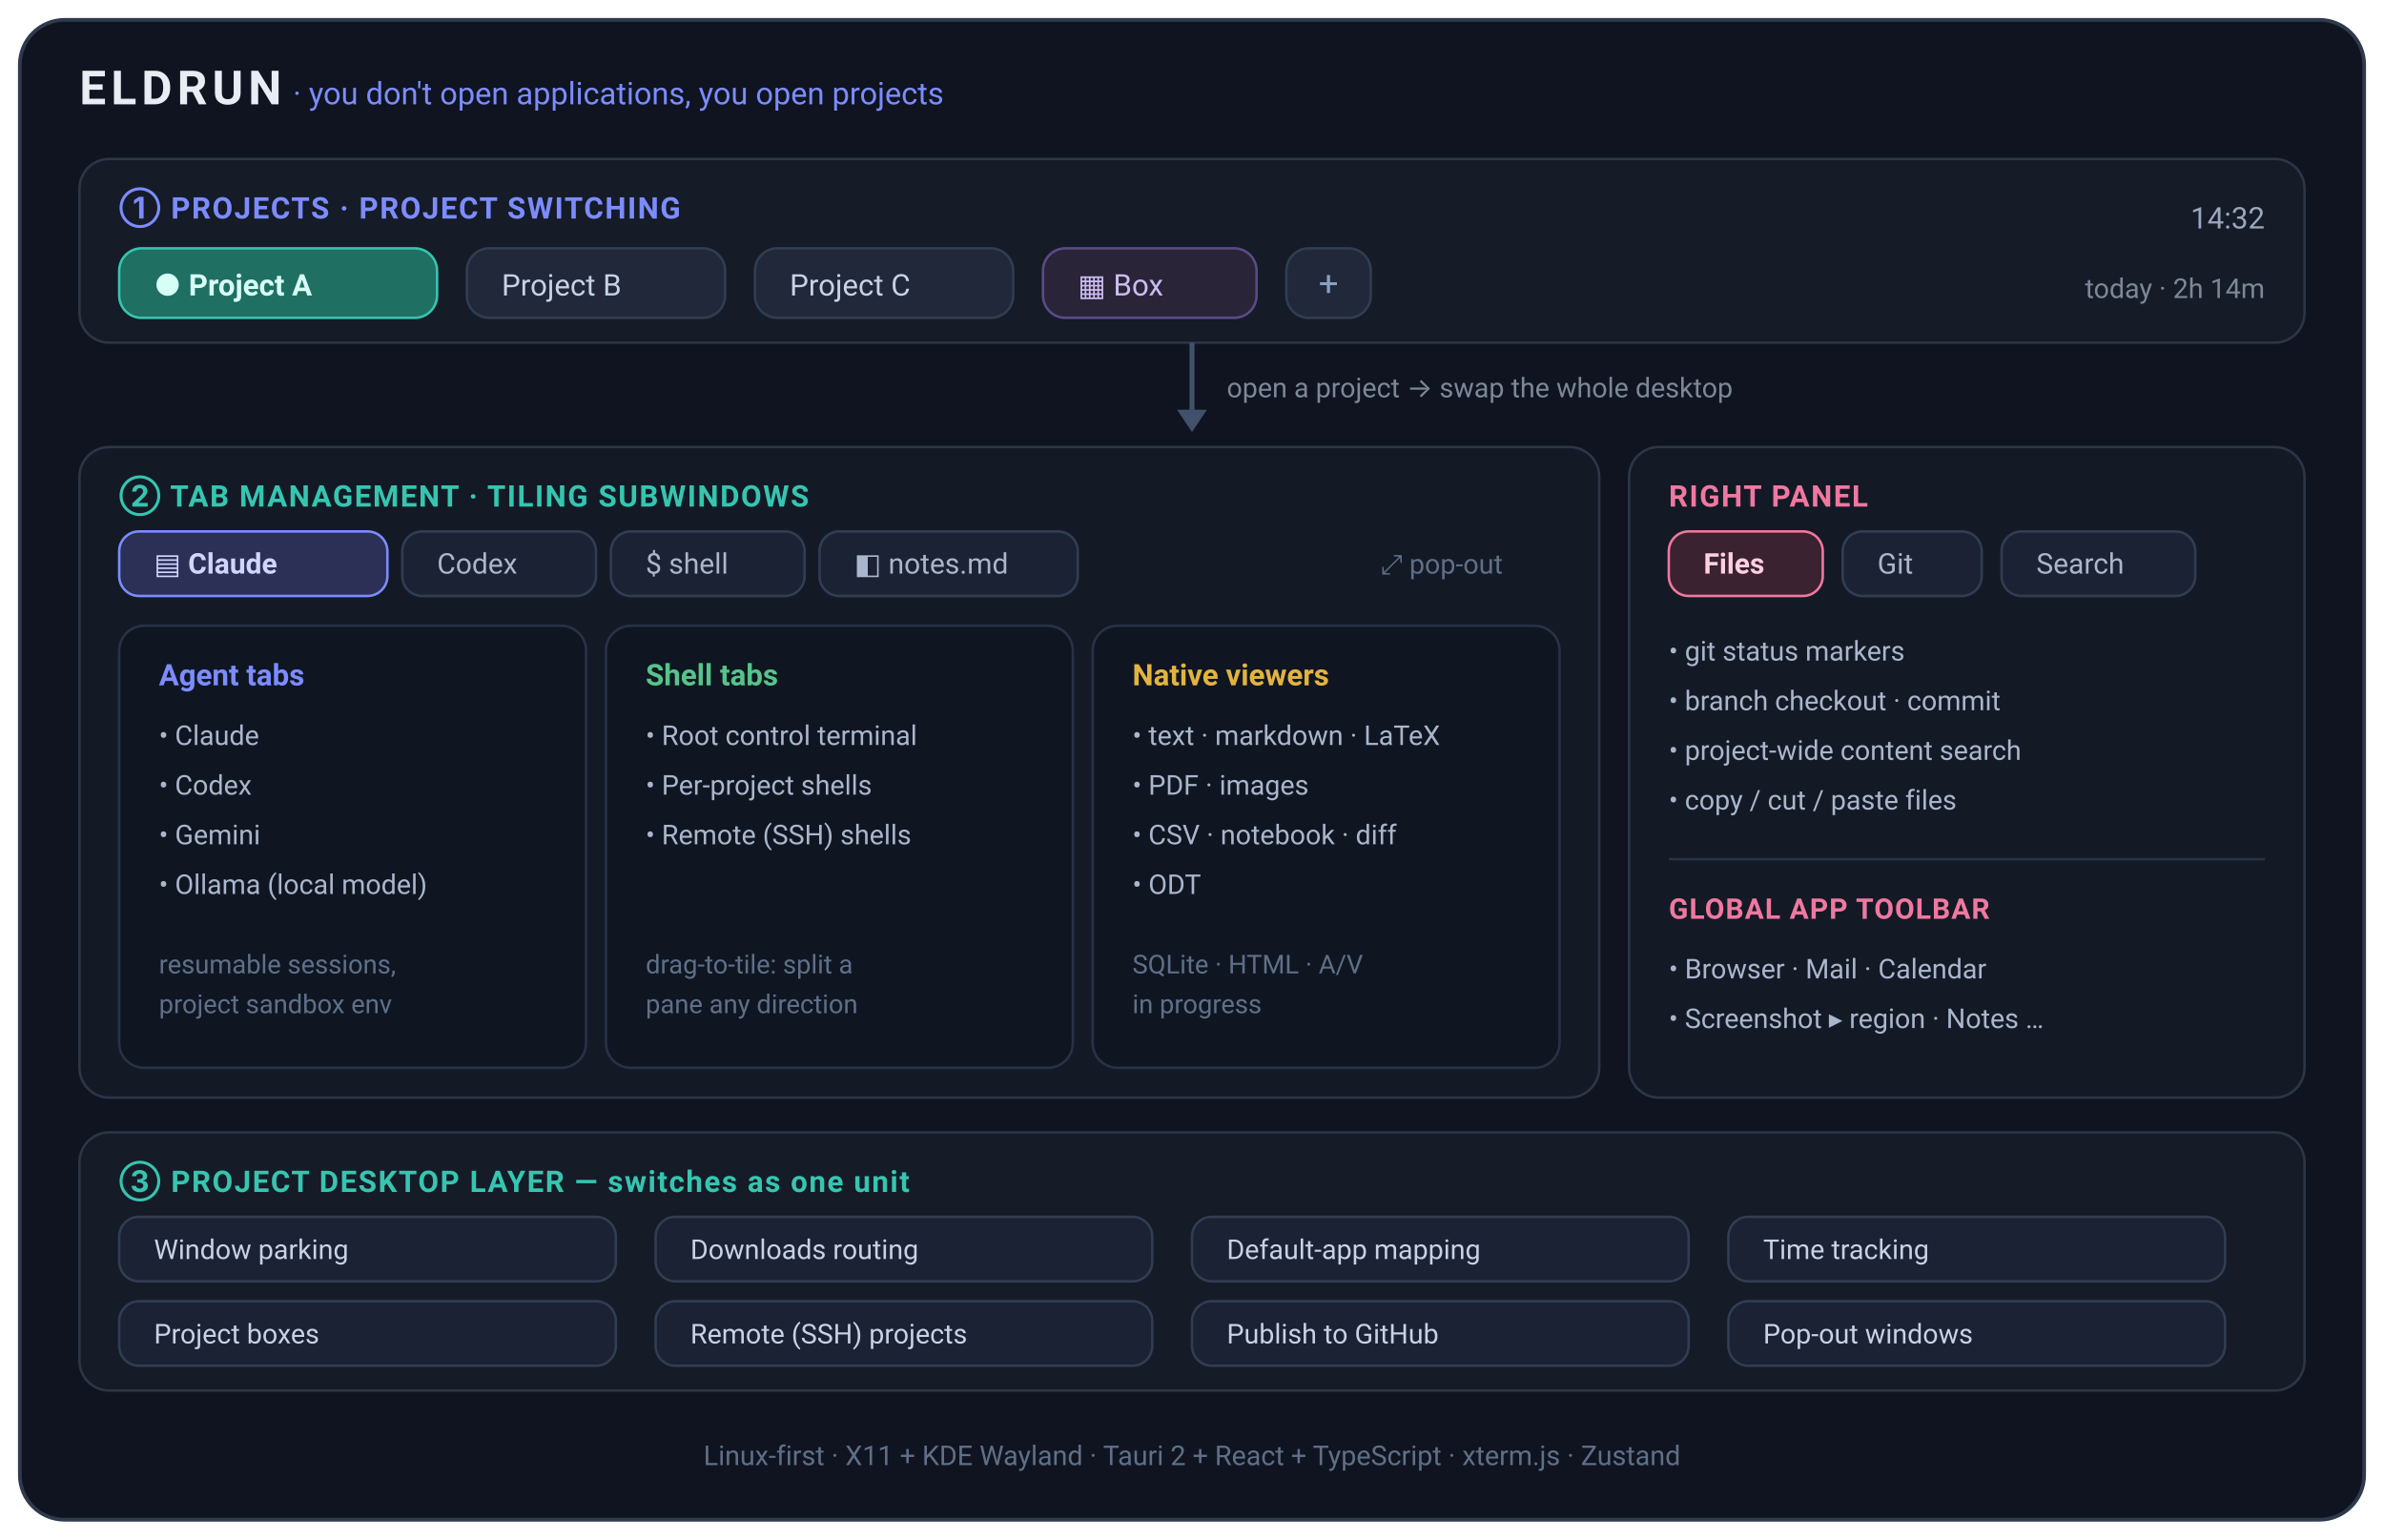
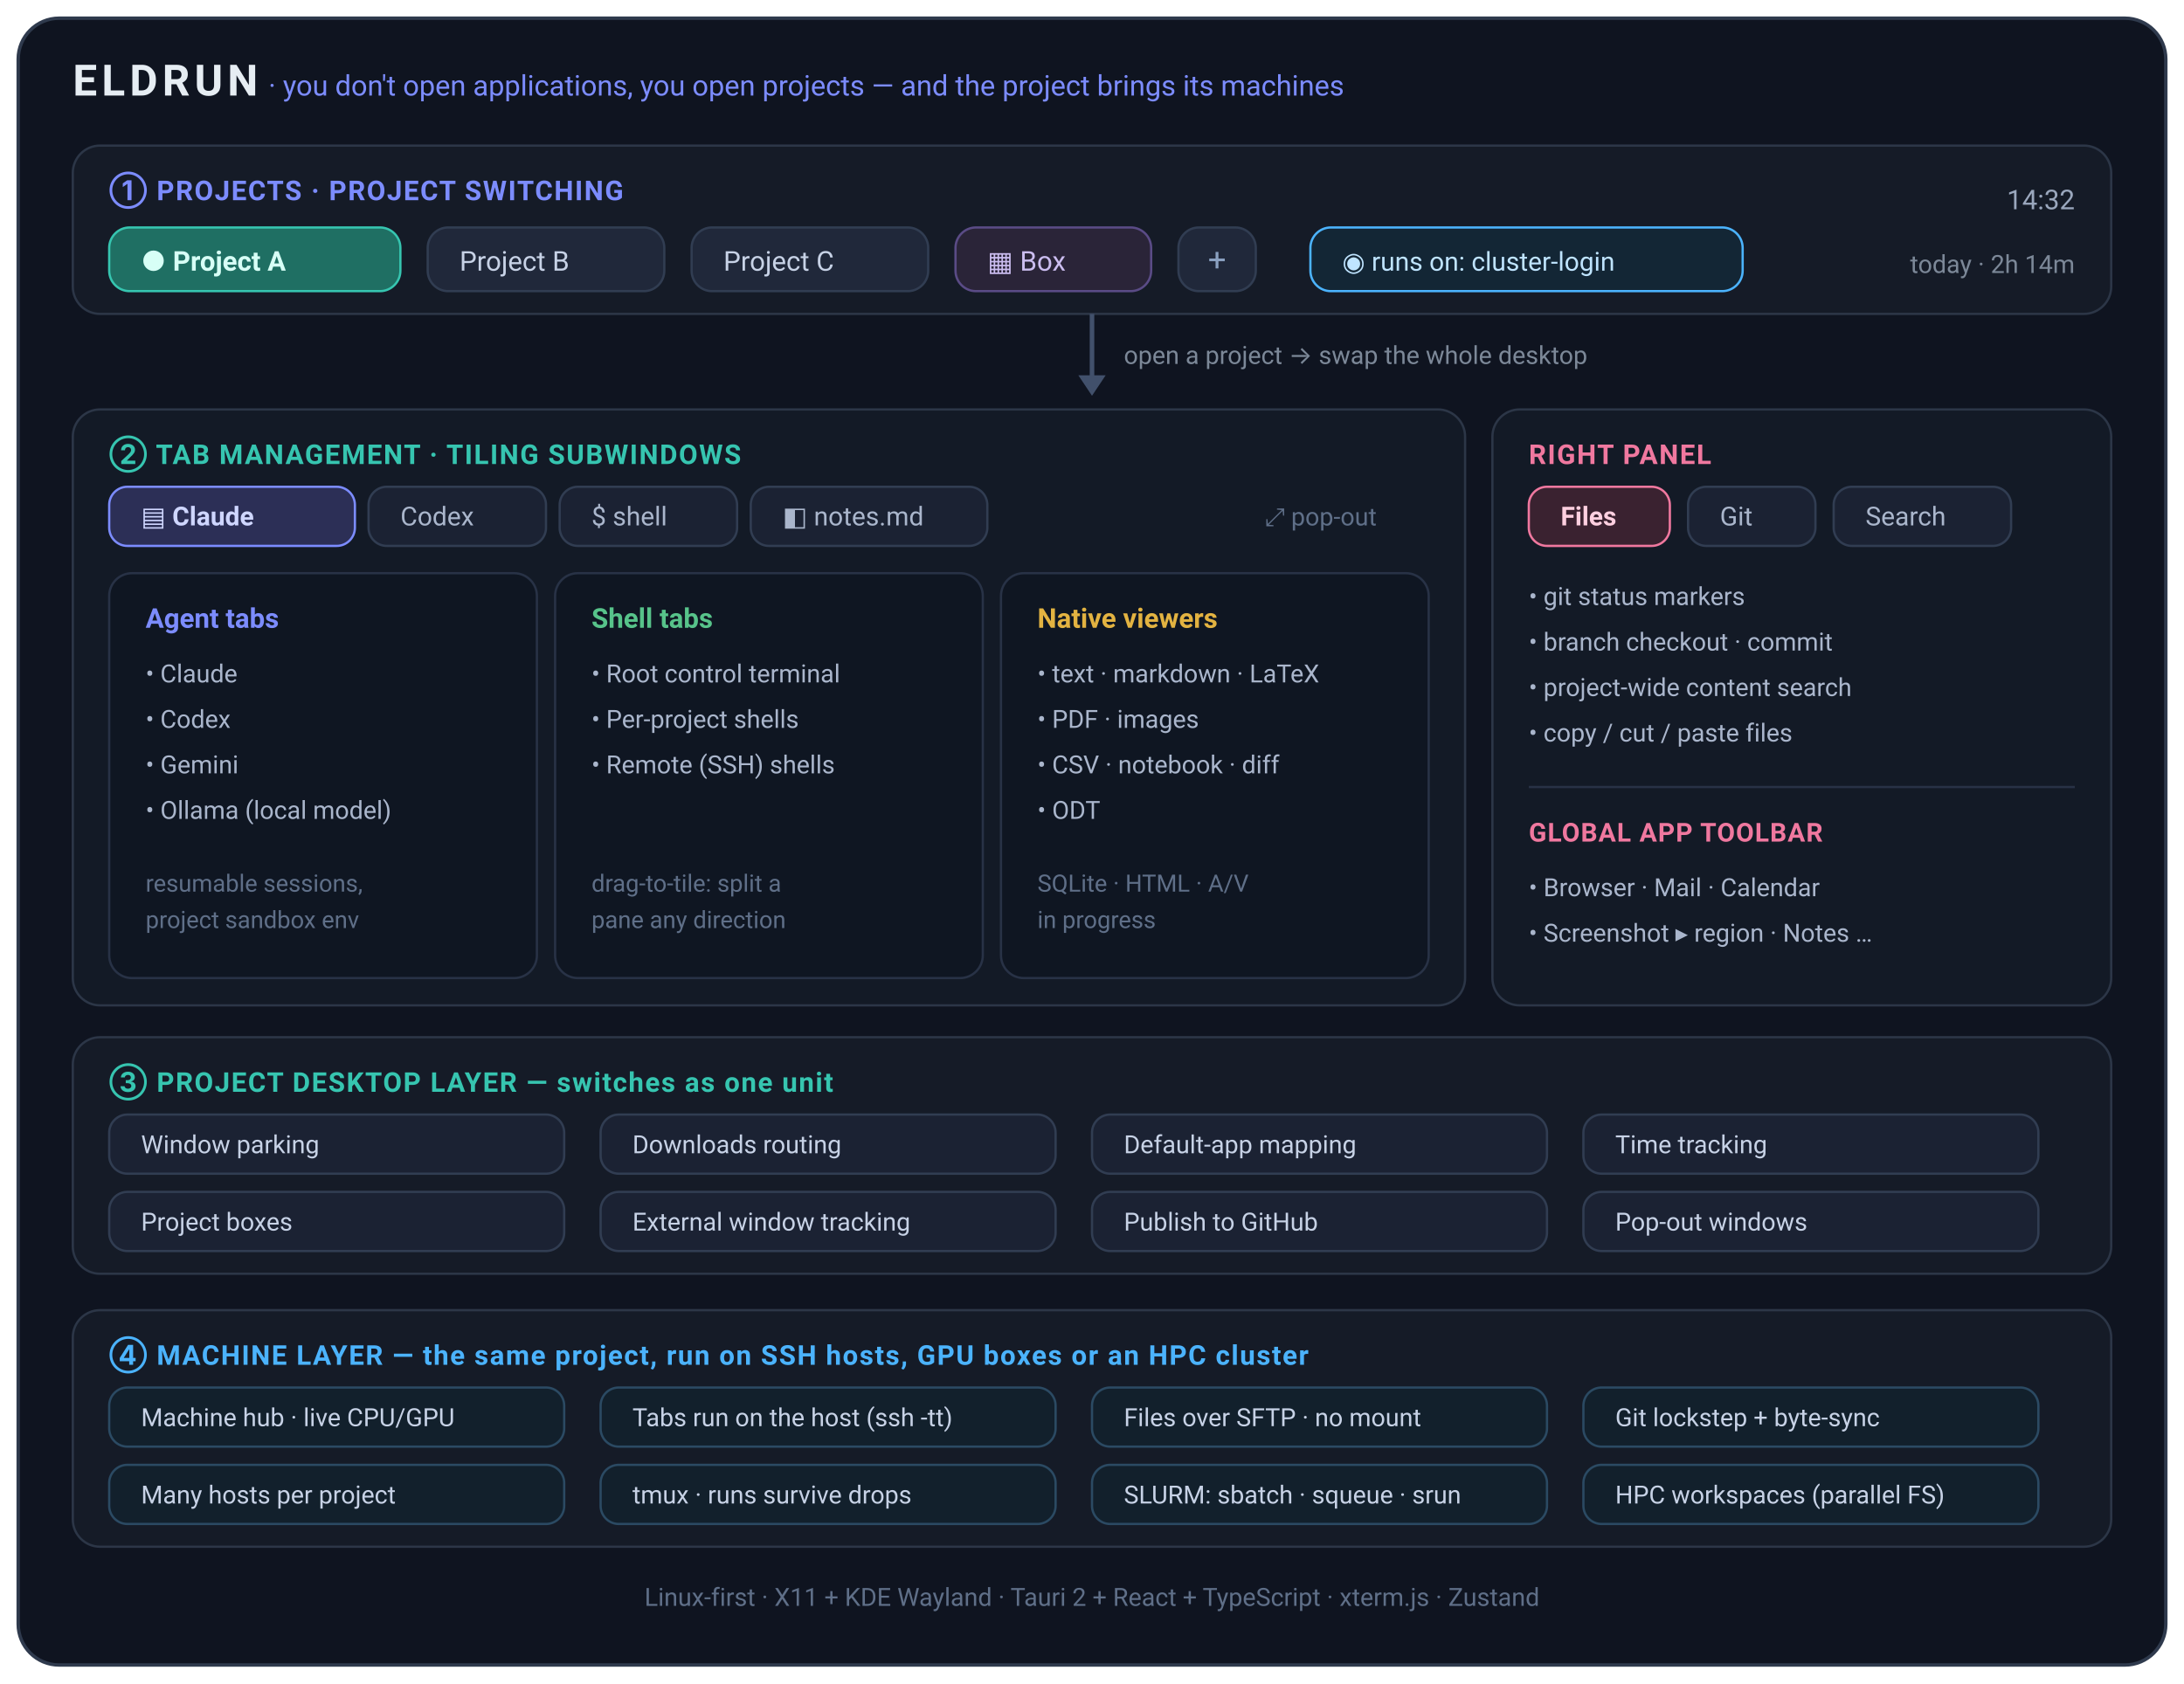
- <svg xmlns="http://www.w3.org/2000/svg" viewBox="0 0 960 620" font-family="ui-sans-serif, system-ui, -apple-system, Segoe UI, Roboto, sans-serif">
-   <rect x="8" y="8" width="944" height="604" rx="18" fill="#0f1420" stroke="#2f3a4d" stroke-width="1.5" />
+ <svg xmlns="http://www.w3.org/2000/svg" viewBox="0 0 960 740" font-family="ui-sans-serif, system-ui, -apple-system, Segoe UI, Roboto, sans-serif">
+   <rect x="8" y="8" width="944" height="724" rx="18" fill="#0f1420" stroke="#2f3a4d" stroke-width="1.5" />
  <text x="32" y="42" font-size="19" font-weight="700" letter-spacing="2" fill="#e6edf3">ELDRUN</text>
-   <text x="118" y="42" font-size="12.5" fill="#7c8cff">·  you don't open applications, you open projects</text>
+   <text x="118" y="42" font-size="12.5" fill="#7c8cff">·  you don't open applications, you open projects — and the project brings its machines</text>
  <rect x="32" y="64" width="896" height="74" rx="12" fill="#151b27" stroke="#2c3647" />
  <text x="48" y="88" font-size="12" font-weight="700" letter-spacing="0.6" fill="#7c8cff">① PROJECTS · PROJECT SWITCHING</text>
  <rect x="48" y="100" width="128" height="28" rx="9" fill="#1f6f63" stroke="#36c5b0" />
  <text x="62" y="119" font-size="12" font-weight="600" fill="#d7fff6">● Project A</text>
  <rect x="188" y="100" width="104" height="28" rx="9" fill="#20283a" stroke="#313d52" />
  <text x="202" y="119" font-size="12" fill="#c7d2e6">Project B</text>
  <rect x="304" y="100" width="104" height="28" rx="9" fill="#20283a" stroke="#313d52" />
  <text x="318" y="119" font-size="12" fill="#c7d2e6">Project C</text>
  <rect x="420" y="100" width="86" height="28" rx="9" fill="#2a2438" stroke="#5a4b86" />
  <text x="434" y="119" font-size="12" fill="#cbbdf0">▦ Box</text>
  <rect x="518" y="100" width="34" height="28" rx="9" fill="#20283a" stroke="#313d52" />
  <text x="531" y="119" font-size="14" fill="#8aa0c0">+</text>
+   <rect x="576" y="100" width="190" height="28" rx="9" fill="#132635" stroke="#4bb3fd" />
+   <text x="590" y="119" font-size="11.5" fill="#bfe4ff">◉ runs on: cluster-login</text>
  <text x="912" y="92" text-anchor="end" font-size="12" fill="#9aa7bd">14:32</text>
  <text x="912" y="120" text-anchor="end" font-size="11" fill="#7c8898">today · 2h 14m</text>
  <line x1="480" y1="138" x2="480" y2="168" stroke="#41506b" stroke-width="2" />
  <path d="M480 174 l-6 -9 h12 z" fill="#41506b" />
  <text x="494" y="160" font-size="11" fill="#7c8898">open a project → swap the whole desktop</text>
  <rect x="32" y="180" width="612" height="262" rx="12" fill="#131a26" stroke="#2c3647" />
  <text x="48" y="204" font-size="12" font-weight="700" letter-spacing="0.6" fill="#36c5b0">② TAB MANAGEMENT · TILING SUBWINDOWS</text>
  <rect x="48" y="214" width="108" height="26" rx="8" fill="#2c2f56" stroke="#7c8cff" />
  <text x="62" y="231" font-size="11.5" font-weight="600" fill="#cfd6ff">▤ Claude</text>
  <rect x="162" y="214" width="78" height="26" rx="8" fill="#1b2233" stroke="#313d52" />
  <text x="176" y="231" font-size="11.5" fill="#aab6cc">Codex</text>
  <rect x="246" y="214" width="78" height="26" rx="8" fill="#1b2233" stroke="#313d52" />
  <text x="260" y="231" font-size="11.5" fill="#aab6cc">$ shell</text>
  <rect x="330" y="214" width="104" height="26" rx="8" fill="#1b2233" stroke="#313d52" />
  <text x="344" y="231" font-size="11.5" fill="#aab6cc">◧ notes.md</text>
  <text x="556" y="231" font-size="11" fill="#5f6f88">⤢ pop-out</text>
  <rect x="48" y="252" width="188" height="178" rx="10" fill="#0f1622" stroke="#283246" />
  <text x="64" y="276" font-size="12" font-weight="700" fill="#7c8cff">Agent tabs</text>
  <text x="64" y="300" font-size="11" fill="#aab6cc">• Claude</text>
  <text x="64" y="320" font-size="11" fill="#aab6cc">• Codex</text>
  <text x="64" y="340" font-size="11" fill="#aab6cc">• Gemini</text>
  <text x="64" y="360" font-size="11" fill="#aab6cc">• Ollama (local model)</text>
  <text x="64" y="392" font-size="10.5" fill="#5f6f88">resumable sessions,</text>
  <text x="64" y="408" font-size="10.5" fill="#5f6f88">project sandbox env</text>
  <rect x="244" y="252" width="188" height="178" rx="10" fill="#0f1622" stroke="#283246" />
  <text x="260" y="276" font-size="12" font-weight="700" fill="#57c38a">Shell tabs</text>
  <text x="260" y="300" font-size="11" fill="#aab6cc">• Root control terminal</text>
  <text x="260" y="320" font-size="11" fill="#aab6cc">• Per-project shells</text>
  <text x="260" y="340" font-size="11" fill="#aab6cc">• Remote (SSH) shells</text>
  <text x="260" y="392" font-size="10.5" fill="#5f6f88">drag-to-tile: split a</text>
  <text x="260" y="408" font-size="10.5" fill="#5f6f88">pane any direction</text>
  <rect x="440" y="252" width="188" height="178" rx="10" fill="#0f1622" stroke="#283246" />
  <text x="456" y="276" font-size="12" font-weight="700" fill="#e3b341">Native viewers</text>
  <text x="456" y="300" font-size="11" fill="#aab6cc">• text · markdown · LaTeX</text>
  <text x="456" y="320" font-size="11" fill="#aab6cc">• PDF · images</text>
  <text x="456" y="340" font-size="11" fill="#aab6cc">• CSV · notebook · diff</text>
  <text x="456" y="360" font-size="11" fill="#aab6cc">• ODT</text>
  <text x="456" y="392" font-size="10.5" fill="#5f6f88">SQLite · HTML · A/V</text>
  <text x="456" y="408" font-size="10.5" fill="#5f6f88">in progress</text>
  <rect x="656" y="180" width="272" height="262" rx="12" fill="#131a26" stroke="#2c3647" />
  <text x="672" y="204" font-size="12" font-weight="700" letter-spacing="0.6" fill="#f0789f">RIGHT PANEL</text>
  <rect x="672" y="214" width="62" height="26" rx="8" fill="#3a2230" stroke="#f0789f" />
  <text x="686" y="231" font-size="11.5" font-weight="600" fill="#ffd0e0">Files</text>
  <rect x="742" y="214" width="56" height="26" rx="8" fill="#1b2233" stroke="#313d52" />
  <text x="756" y="231" font-size="11.5" fill="#aab6cc">Git</text>
  <rect x="806" y="214" width="78" height="26" rx="8" fill="#1b2233" stroke="#313d52" />
  <text x="820" y="231" font-size="11.5" fill="#aab6cc">Search</text>
  <text x="672" y="266" font-size="11" fill="#aab6cc">• git status markers</text>
  <text x="672" y="286" font-size="11" fill="#aab6cc">• branch checkout · commit</text>
  <text x="672" y="306" font-size="11" fill="#aab6cc">• project-wide content search</text>
  <text x="672" y="326" font-size="11" fill="#aab6cc">• copy / cut / paste files</text>
  <line x1="672" y1="346" x2="912" y2="346" stroke="#283246" />
  <text x="672" y="370" font-size="11.5" font-weight="700" letter-spacing="0.4" fill="#f0789f">GLOBAL APP TOOLBAR</text>
  <text x="672" y="394" font-size="11" fill="#aab6cc">• Browser · Mail · Calendar</text>
  <text x="672" y="414" font-size="11" fill="#aab6cc">• Screenshot ▸ region · Notes …</text>
  <rect x="32" y="456" width="896" height="104" rx="12" fill="#151b27" stroke="#2c3647" />
  <text x="48" y="480" font-size="12" font-weight="700" letter-spacing="0.6" fill="#36c5b0">③ PROJECT DESKTOP LAYER — switches as one unit</text>
  <g font-size="11" fill="#c7d2e6">
    <rect x="48" y="490" width="200" height="26" rx="8" fill="#1b2233" stroke="#313d52" />
    <text x="62" y="507">Window parking</text>
    <rect x="264" y="490" width="200" height="26" rx="8" fill="#1b2233" stroke="#313d52" />
    <text x="278" y="507">Downloads routing</text>
    <rect x="480" y="490" width="200" height="26" rx="8" fill="#1b2233" stroke="#313d52" />
    <text x="494" y="507">Default-app mapping</text>
    <rect x="696" y="490" width="200" height="26" rx="8" fill="#1b2233" stroke="#313d52" />
    <text x="710" y="507">Time tracking</text>
    <rect x="48" y="524" width="200" height="26" rx="8" fill="#1b2233" stroke="#313d52" />
    <text x="62" y="541">Project boxes</text>
    <rect x="264" y="524" width="200" height="26" rx="8" fill="#1b2233" stroke="#313d52" />
-     <text x="278" y="541">Remote (SSH) projects</text>
+     <text x="278" y="541">External window tracking</text>
    <rect x="480" y="524" width="200" height="26" rx="8" fill="#1b2233" stroke="#313d52" />
    <text x="494" y="541">Publish to GitHub</text>
    <rect x="696" y="524" width="200" height="26" rx="8" fill="#1b2233" stroke="#313d52" />
    <text x="710" y="541">Pop-out windows</text>
  </g>
-   <text x="480" y="590" text-anchor="middle" font-size="11" fill="#5f6f88">Linux-first · X11 + KDE Wayland · Tauri 2 + React + TypeScript · xterm.js · Zustand</text>
+   <rect x="32" y="576" width="896" height="104" rx="12" fill="#151b27" stroke="#2c3647" />
+   <text x="48" y="600" font-size="12" font-weight="700" letter-spacing="0.6" fill="#4bb3fd">④ MACHINE LAYER — the same project, run on SSH hosts, GPU boxes or an HPC cluster</text>
+   <g font-size="11" fill="#c7d2e6">
+     <rect x="48" y="610" width="200" height="26" rx="8" fill="#12202c" stroke="#2b4a63" />
+     <text x="62" y="627">Machine hub · live CPU/GPU</text>
+     <rect x="264" y="610" width="200" height="26" rx="8" fill="#12202c" stroke="#2b4a63" />
+     <text x="278" y="627">Tabs run on the host (ssh -tt)</text>
+     <rect x="480" y="610" width="200" height="26" rx="8" fill="#12202c" stroke="#2b4a63" />
+     <text x="494" y="627">Files over SFTP · no mount</text>
+     <rect x="696" y="610" width="200" height="26" rx="8" fill="#12202c" stroke="#2b4a63" />
+     <text x="710" y="627">Git lockstep + byte-sync</text>
+     <rect x="48" y="644" width="200" height="26" rx="8" fill="#12202c" stroke="#2b4a63" />
+     <text x="62" y="661">Many hosts per project</text>
+     <rect x="264" y="644" width="200" height="26" rx="8" fill="#12202c" stroke="#2b4a63" />
+     <text x="278" y="661">tmux · runs survive drops</text>
+     <rect x="480" y="644" width="200" height="26" rx="8" fill="#12202c" stroke="#2b4a63" />
+     <text x="494" y="661">SLURM: sbatch · squeue · srun</text>
+     <rect x="696" y="644" width="200" height="26" rx="8" fill="#12202c" stroke="#2b4a63" />
+     <text x="710" y="661">HPC workspaces (parallel FS)</text>
+   </g>
+   <text x="480" y="706" text-anchor="middle" font-size="11" fill="#5f6f88">Linux-first · X11 + KDE Wayland · Tauri 2 + React + TypeScript · xterm.js · Zustand</text>
</svg>
